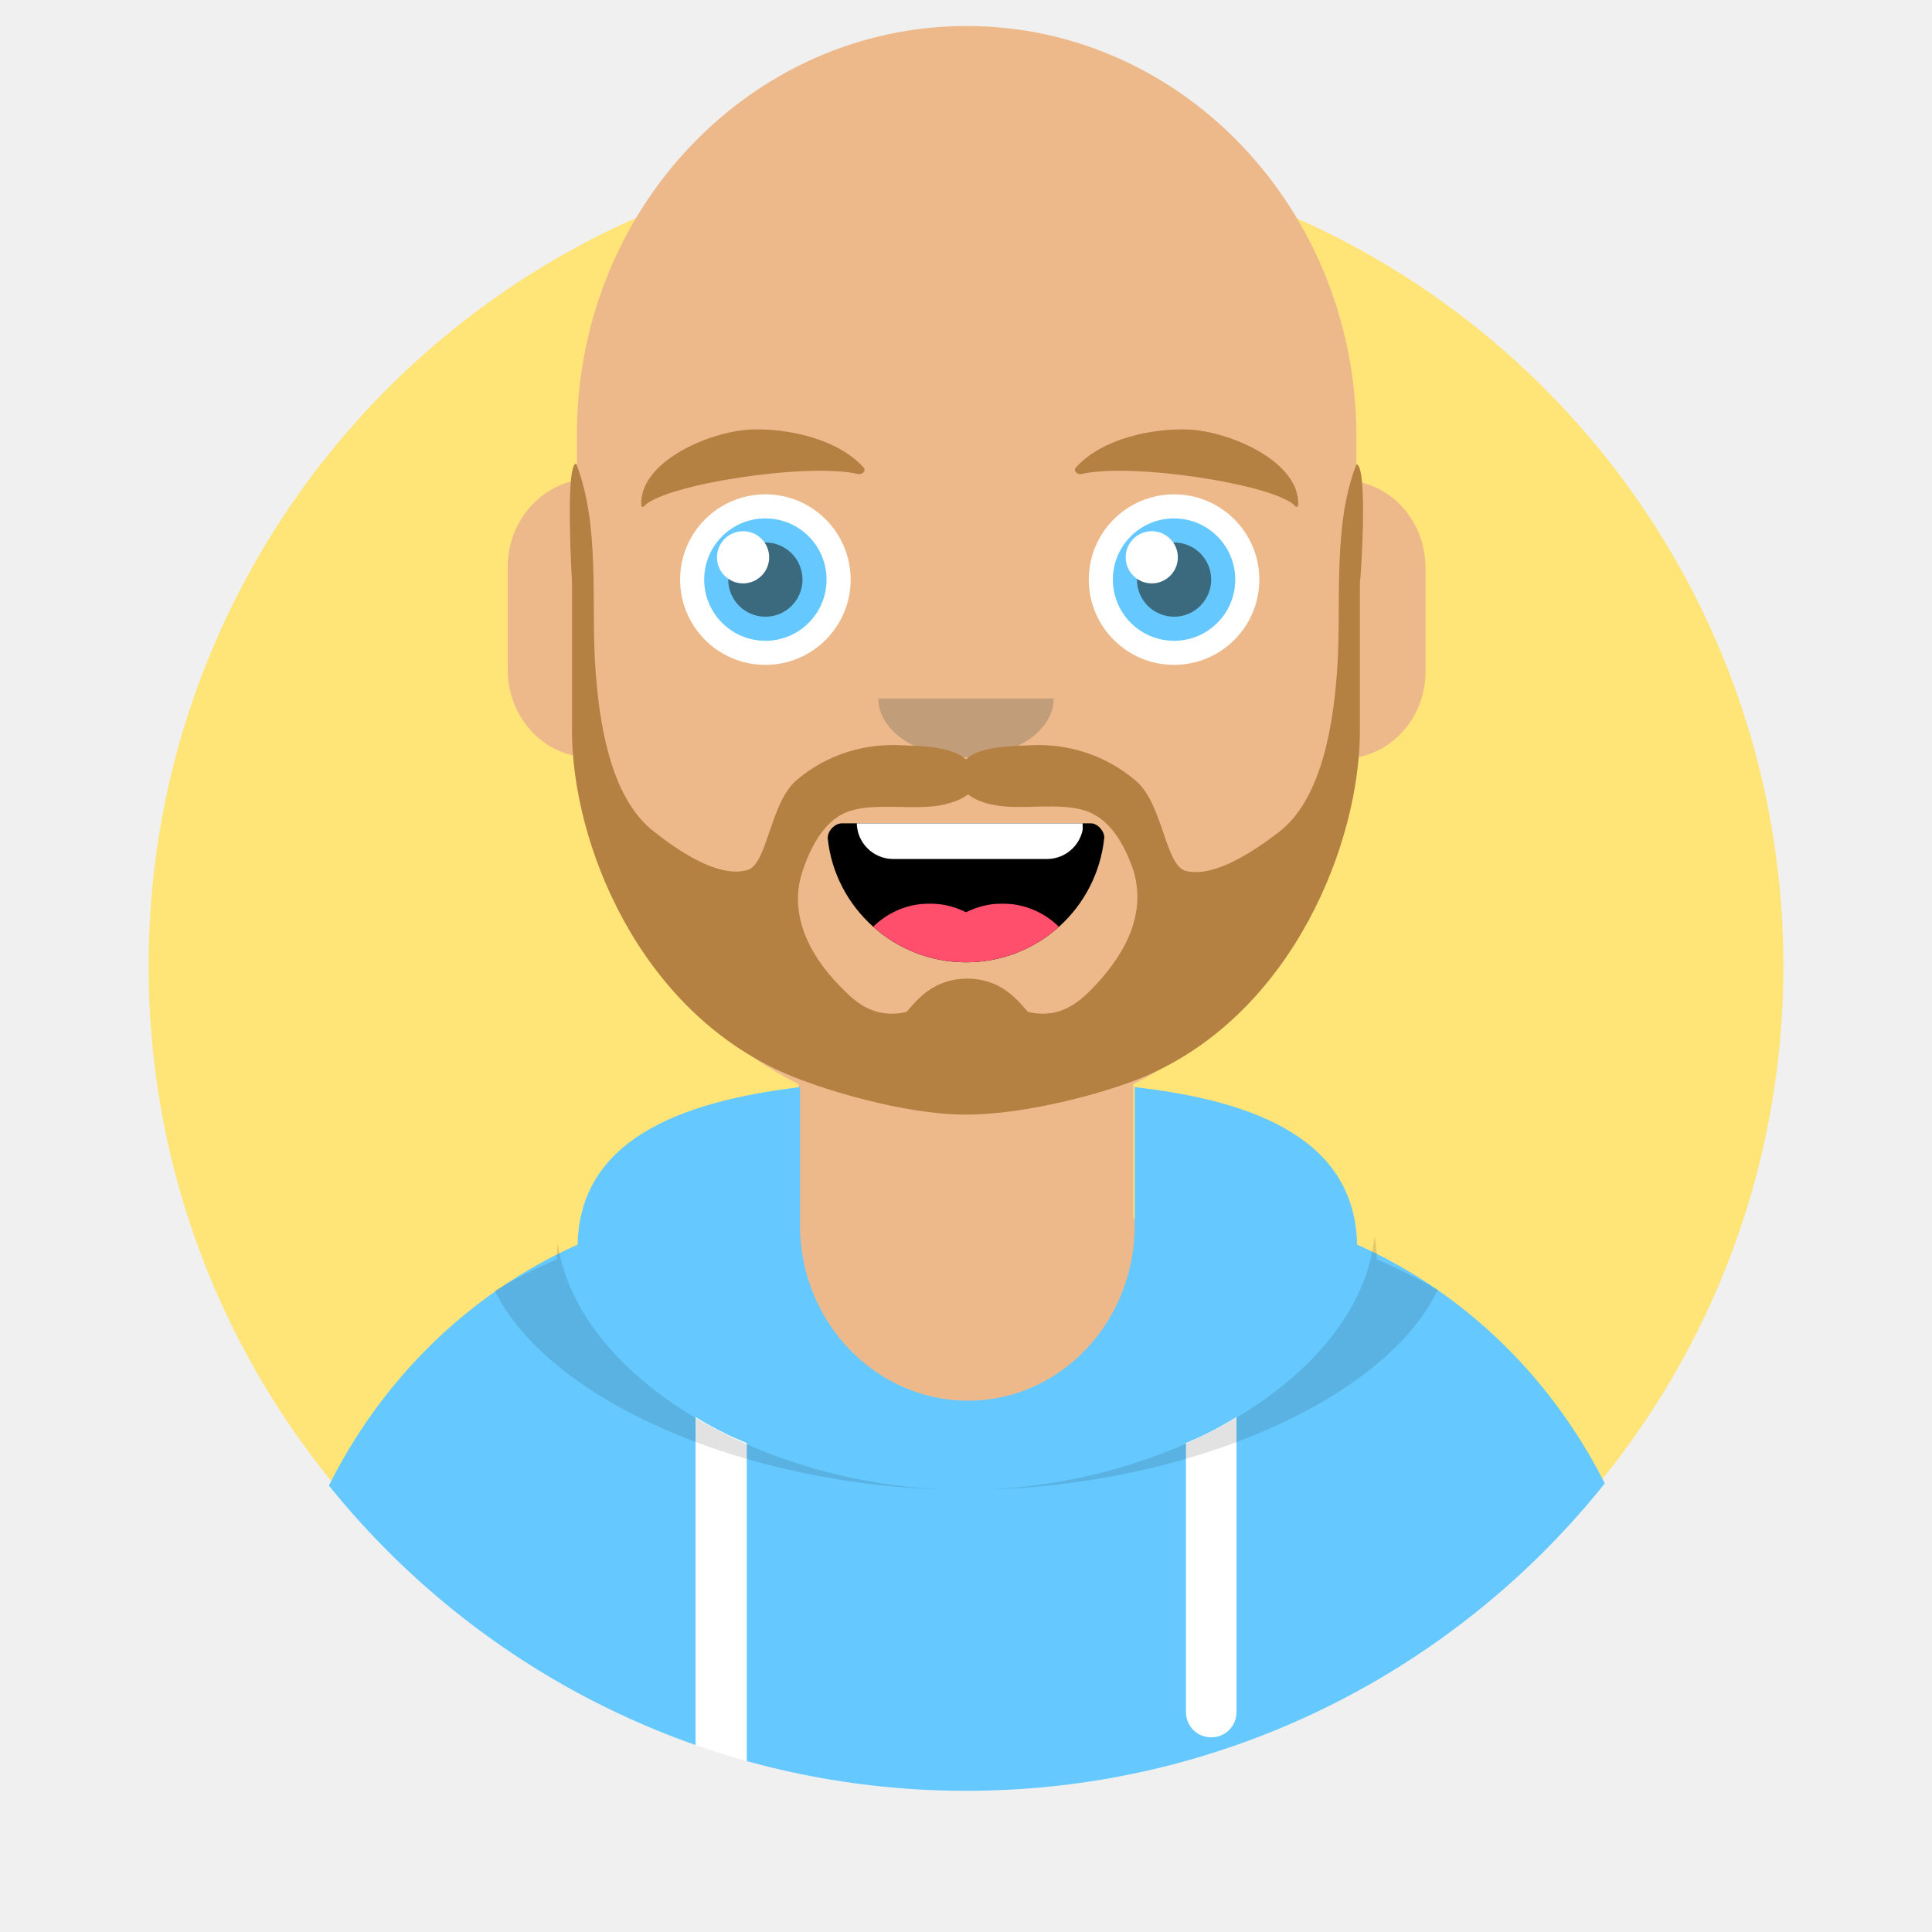
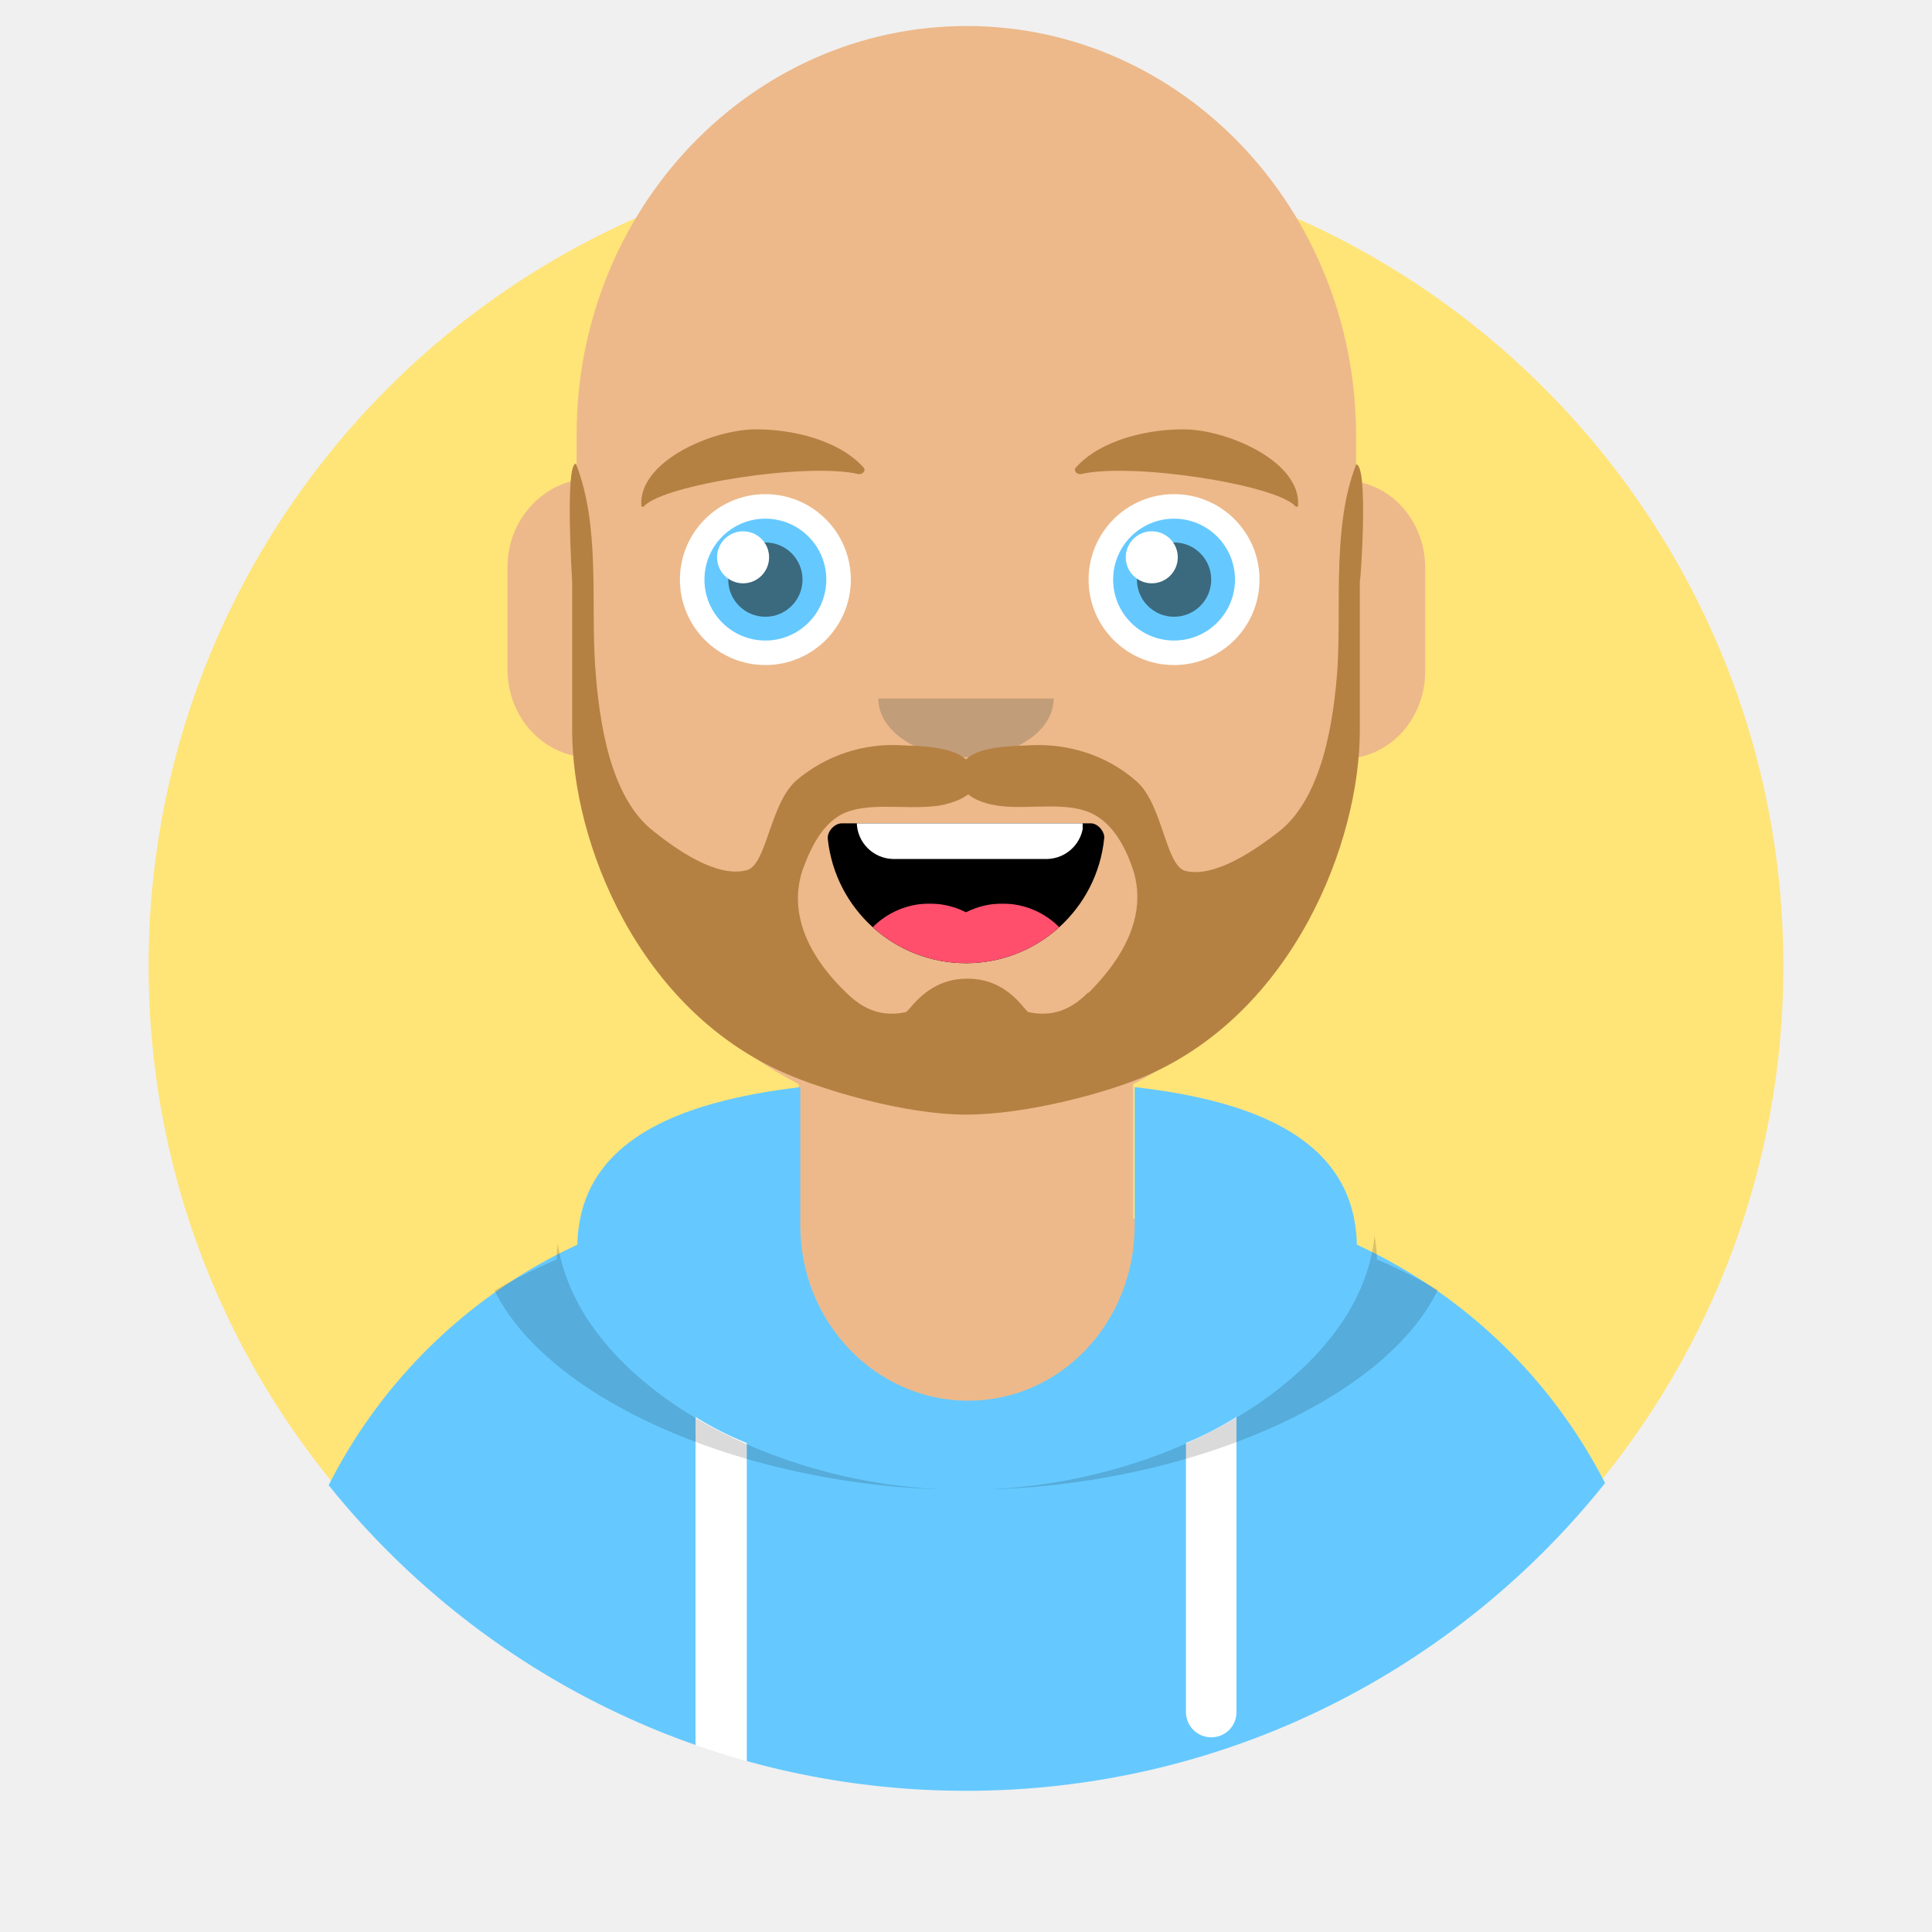
- <svg xmlns="http://www.w3.org/2000/svg" xmlns:xlink="http://www.w3.org/1999/xlink" version="1.1" viewBox="0 0 260 260" xml:space="preserve">
+ <svg xmlns="http://www.w3.org/2000/svg" xmlns:xlink="http://www.w3.org/1999/xlink" viewBox="0 0 260 260">
  <defs>
-     <g id="eye">
-       <circle fill="white" cx="0" cy="0" r="11.475" />
-       <circle fill="#65C9FF" cx="0" cy="0" r="8.235" />
-       <circle fill="#3B697E" cx="0" cy="0" r="4.995" />
-       <circle fill="white" cx="-3" cy="-3" r="3.51" />
+     <g id="g">
+       <circle fill="#fff" r="11.5" />
+       <circle fill="#65C9FF" r="8.2" />
+       <circle fill="#3B697E" r="5" />
+       <circle fill="#fff" cx="-3" cy="-3" r="3.5" />
    </g>
  </defs>
-   <mask id="m0" fill="white">
+   <mask id="a" fill="#fff">
    <circle cx="120" cy="120" r="110" transform="translate(10 10)" />
  </mask>
-   <mask id="m1" maskUnits="userSpaceOnUse" x="64.5" y="10" width="131" height="54.4">
-     <path fill="#65C9FF" d="M106.4,12.3c-17.6,2-31.2,7.4-31.5,21.2c-25.5,10.8-43.3,36-43.3,65.3v8.9h197v-8.9   c0-29.4-17.9-54.6-43.3-65.3c-0.3-13.9-13.9-19.3-31.5-21.2v18.6c0,13.1-10.6,23.6-23.6,23.6S106.4,42,106.4,28.9   C106.4,28.9,106.4,10.3,106.4,10.3z" />
+   <mask id="d" maskUnits="userSpaceOnUse" x="64.5" y="10" width="131" height="54.4">
+     <path fill="#65C9FF" d="M106.4 12.3c-17.6 2-31.2 7.4-31.5 21.2a71 71 0 0 0-43.3 65.3v8.9h197v-8.9a70.9 70.9 0 0 0-43.3-65.3c-.3-13.9-13.9-19.3-31.5-21.2v18.6c0 13.1-10.6 23.6-23.6 23.6S106.4 42 106.4 28.9V10.3z" />
  </mask>
-   <mask id="m2" fill="white">
+   <mask id="c" fill="#fff">
    <circle cx="120" cy="120" r="110" transform="translate(10 -125)" />
  </mask>
-   <mask id="m3" fill="white">
+   <mask id="b" fill="#fff">
    <circle cx="120" cy="120" r="110" />
  </mask>
-   <mask id="m4" maskUnits="userSpaceOnUse" x="37.2" y="-0.1" width="30.5" height="15.8">
-     <path fill="white" d="M33.4,12.9c1,9.3,9,16.6,18.6,16.6c9.7,0,17.6-7.3,18.6-16.7c0.1-0.8-0.8-2-1.8-2H35.3  C34.3,10.8,33.3,11.9,33.4,12.9z" />
+   <mask id="e" maskUnits="userSpaceOnUse" x="37.2" y="-.1" width="30.5" height="15.8">
+     <path fill="#fff" d="M33.4 12.9a18.7 18.7 0 0 0 37.2-.1c.1-.8-.8-2-1.8-2H35.3c-1 0-2 1.1-1.9 2.1z" />
  </mask>
-   <mask id="m5" maskUnits="userSpaceOnUse" x="36.2" y="21.6" width="31.5" height="21.7">
-     <path fill="white" d="M33.4,12.9c1,9.3,9,16.6,18.6,16.6c9.7,0,17.6-7.3,18.6-16.7c0.1-0.8-0.8-2-1.8-2H35.3  C34.3,10.8,33.3,11.9,33.4,12.9z" />
+   <mask id="f" maskUnits="userSpaceOnUse" x="36.2" y="21.6" width="31.5" height="21.7">
+     <path fill="#fff" d="M33.4 12.9a18.7 18.7 0 0 0 37.2-.1c.1-.8-.8-2-1.8-2H35.3c-1 0-2 1.1-1.9 2.1z" />
  </mask>
-   <rect fill="#FFE478" width="260" height="260" mask="url(#m0)" />
-   <g transform="translate(0 -34)">
-     <g id="skin" transform="translate(5 12)" mask="url(#m3)">
-       <path fill="#EDB98A" d="M147.511,167.9 V186 h3.706 c37.247,0 67.367,31.7 67.367,70.9 v8.9 h-187.183 v-8.9 c0,-39.2 30.12,-70.9 67.367,-70.9 h3.706 v-18.1 c-16.153,-8.1 -27.745,-24.5 -29.645,-44.1 C67.506,123 63.326,118.1 63.325,112.1 V98.3 c0,-5.9 4.086,-10.7 9.311,-11.7 v-6.1 C72.637,50.1 96.106,25.5 125.087,25.5 s52.449,24.7 52.449,55.2 v6.1 c5.321,0.9 9.312,5.8 9.312,11.7 v13.8 c0,6 -4.181,10.9 -9.597,11.7 C175.256,143.3 163.663,159.8 147.511,167.9 L147.511,167.9 z" />
-     </g>
-     <g id="hoodie" transform="translate(0 170)" mask="url(#m2)">
-       <path fill="#65C9FF" transform="translate(5 -160)" d="M102.663,170.3 c-16.723,2 -29.645,7.4 -29.93,21.2 c-24.229,10.8 -41.142,36 -41.142,65.3 v8.9 h187.183 v-8.9 c0,-29.4 -17.008,-54.6 -41.142,-65.3 c-0.285,-13.9 -13.207,-19.3 -29.93,-21.2 v18.6 c0,13.1 -10.072,23.6 -22.424,23.6 S102.663,202 102.663,188.9 C102.663,188.9 102.663,170.3 102.663,170.3 z" />
-       <path fill="white" d="M100.5,58.2v47.5h-6.9V54.7C95.7,56,98,57.2,100.5,58.2L100.5,58.2z M166.4,54.7v39.7c0,1.9-1.5,3.4-3.4,3.4   c-1.9,0-3.4-1.5-3.4-3.4V58.2C162,57.2,164.3,56,166.4,54.7L166.4,54.7z" />
-       <path mask="url(#m1)" fill-opacity="0.16" d="M89.6,10c-14.8,2.8-25.1,8.4-25.1,19.3c0,19.4,32.5,35.2,65.5,35.2s65.5-15.7,65.5-35.2   c0-10.9-10.3-16.5-25.1-19.3c8.9,3.3,14.7,8.8,14.7,18.1c0,20.1-27.4,36.4-55.2,36.4S74.8,48.1,74.8,28   C74.8,18.8,80.6,13.3,89.6,10L89.6,10z" />
-     </g>
-     <g transform="translate(76 82)">
-       <g id="mouth" transform="translate(2 52)">
-         <path d="M33.4,12.9c1,9.3,9,16.6,18.6,16.6c9.7,0,17.6-7.3,18.6-16.7c0.1-0.8-0.8-2-1.8-2H35.3C34.3,10.8,33.3,11.9,33.4,12.9z" />
-         <path mask="url(#m4)" fill="white" d="M42.2-0.1h20.7c2.7,0,4.9,2.2,4.9,4.9v5.9c0,2.7-2.2,4.9-4.9,4.9H42.2c-2.7,0-4.9-2.2-4.9-4.9V4.9    C37.2,2.1,39.4-0.1,42.2-0.1z" />
-         <g name="tongue" mask="url(#m5)">
-           <g transform="translate(38 24)">
-             <circle fill="#FF4F6D" cx="9.1" cy="8.4" r="10.8" />
-             <circle fill="#FF4F6D" cx="18.9" cy="8.4" r="10.8" />
-           </g>
-         </g>
-       </g>
-       <path id="nose" fill="#C29D79" d="M14.2,6c0,4.4,5.3,7.9,11.8,7.9S37.8,10.4,37.8,6" transform="translate(28 40)" />
-       <g id="eyes" transform="translate(27 30)">
-         <use xlink:href="#eye" />
-         <use xlink:href="#eye" transform="translate(55 0)" />
-       </g>
-       <g id="eyebrows">
-         <path fill="#B58143" d="M25,9.8c-5.7,0.3-15,4.4-14.7,10.2c0,0.2,0.3,0.3,0.4,0.1c2.7-2.9,22-5.9,28.8-4.3c0.6,0.1,1.1-0.5,0.7-0.9    C36.8,11.1,30.1,9.6,25,9.8" />
-         <path fill="#B58143" d="M84,9.8c5.7,0.3,15,4.4,14.7,10.2c0,0.2-0.3,0.3-0.4,0.1c-2.7-2.9-22-5.9-28.8-4.3c-0.6,0.1-1.1-0.5-0.7-0.9    C72.2,11.1,78.9,9.6,84,9.8" />
-       </g>
-     </g>
-     <g id="beard" transform="translate(5 10)">
-       <path fill="#B58143" d="M141.43,157.6 c-2.375,2.3 -4.846,3.3 -7.981,2.6 c-0.57,-0.1 -2.755,-4.5 -8.266,-4.5 c-5.511,0 -7.696,4.3 -8.266,4.5 c-3.136,0.7 -5.701,-0.3 -7.981,-2.6 c-4.466,-4.2 -8.076,-10.1 -5.891,-16.5 c1.14,-3.3 3.041,-7 6.461,-8 c3.611,-1.1 8.742,0 12.447,-0.8 c1.235,-0.3 2.47,-0.7 3.326,-1.4 c0.855,0.7 2.185,1.2 3.326,1.4 c3.706,0.8 8.742,-0.4 12.447,0.8 c3.421,1.1 5.321,4.7 6.461,8 C149.506,147.5 145.8,153.3 141.43,157.6 M177.536,86.5 c-3.231,8.3 -1.995,18.6 -2.565,27.3 c-0.475,7.1 -1.9,17.6 -7.886,22.2 c-3.041,2.3 -8.552,6.2 -12.542,5.2 c-2.755,-0.8 -3.041,-9 -6.651,-12.1 c-4.086,-3.5 -9.217,-5.1 -14.348,-4.8 c-2.185,0.1 -6.746,0.1 -8.552,1.9 c-1.9,-1.8 -6.366,-1.8 -8.552,-1.9 C111.404,124 106.273,125.5 102.188,129 c-3.611,3.1 -3.896,11.4 -6.651,12.1 c-3.991,1.1 -9.502,-2.8 -12.542,-5.2 c-5.986,-4.6 -7.411,-15.1 -7.886,-22.2 c-0.57,-8.7 0.665,-19 -2.565,-27.3 c-1.52,0 -0.57,15.9 -0.57,15.9 v20 c0,15.1 8.932,37.6 28.79,46.2 c4.846,2.1 15.868,5.5 24.229,5.5 s19.383,-3.1 24.229,-5.2 c19.859,-8.6 28.79,-31.5 28.79,-46.5 v-20 C178.106,102.4 179.151,86.5 177.536,86.5" />
+   <path fill="#FFE478" mask="url(#a)" d="M0 0h260v260H0z" />
+   <g transform="translate(5 -22)" mask="url(#b)">
+     <path fill="#EDB98A" d="M147.5 167.9V186h3.7c37.3 0 67.4 31.7 67.4 70.9v8.9H31.4v-8.9c0-39.2 30.1-70.9 67.4-70.9h3.7v-18.1a55 55 0 0 1-29.7-44.1c-5.3-.8-9.5-5.7-9.5-11.7V98.3c0-5.9 4.1-10.7 9.3-11.7v-6.1c0-30.4 23.5-55 52.5-55s52.4 24.7 52.4 55.2v6.1c5.4.9 9.3 5.8 9.3 11.7v13.8c0 6-4.1 10.9-9.5 11.7a55.4 55.4 0 0 1-29.8 43.9z" />
+   </g>
+   <g transform="translate(0 136)" mask="url(#c)">
+     <path fill="#65C9FF" d="M107.7 10.3c-16.8 2-29.7 7.4-30 21.2a71 71 0 0 0-41.1 65.3v8.9h187.2v-8.9a71 71 0 0 0-41.2-65.3c-.3-13.9-13.2-19.3-29.9-21.2v18.6c0 13.1-10 23.6-22.4 23.6S107.7 42 107.7 28.9V10.3z" />
+     <path fill="#fff" d="M100.5 58.2v47.5h-6.9v-51c2.1 1.3 4.4 2.5 6.9 3.5zm65.9-3.5v39.7c0 1.9-1.5 3.4-3.4 3.4a3.4 3.4 0 0 1-3.4-3.4V58.2c2.4-1 4.7-2.2 6.8-3.5z" />
+     <path mask="url(#d)" fill-opacity=".2" d="M89.6 10c-14.8 2.8-25.1 8.4-25.1 19.3 0 19.4 32.5 35.2 65.5 35.2s65.5-15.7 65.5-35.2c0-10.9-10.3-16.5-25.1-19.3 8.9 3.3 14.7 8.8 14.7 18.1 0 20.1-27.4 36.4-55.2 36.4S74.8 48.1 74.8 28c0-9.2 5.8-14.7 14.8-18z" />
+   </g>
+   <path d="M111.4 112.9a18.7 18.7 0 0 0 37.2-.1c.1-.8-.8-2-1.8-2h-33.5c-1 0-2 1.1-1.9 2.1z" />
+   <path mask="url(#e)" fill="#fff" d="M42.2-.1h20.7a5 5 0 0 1 4.9 4.9v5.9a5 5 0 0 1-4.9 4.9H42.2a5 5 0 0 1-4.9-4.9V4.9c-.1-2.8 2.1-5 4.9-5z" transform="translate(78 100)" />
+   <g mask="url(#f)" transform="translate(78 100)">
+     <g transform="translate(38 24)" fill="#FF4F6D">
+       <circle cx="9.1" cy="8.4" r="10.8" />
+       <circle cx="18.9" cy="8.4" r="10.8" />
    </g>
  </g>
+   <path fill="#C29D79" d="M118.2 94c0 4.4 5.3 7.9 11.8 7.9s11.8-3.5 11.8-7.9" />
+   <g transform="translate(103 78)">
+     <use xlink:href="#g" />
+     <use xlink:href="#g" transform="translate(55)" />
+   </g>
+   <g fill="#B58143">
+     <path d="M101 57.8c-5.7.3-15 4.4-14.7 10.2 0 .2.3.3.4.1 2.7-2.9 22-5.9 28.8-4.3.6.1 1.1-.5.7-.9-3.4-3.8-10.1-5.3-15.2-5.1M160 57.8c5.7.3 15 4.4 14.7 10.2 0 .2-.3.3-.4.1-2.7-2.9-22-5.9-28.8-4.3-.6.1-1.1-.5-.7-.9 3.4-3.8 10.1-5.3 15.2-5.1" />
+   </g>
+   <g>
+     <path fill="#B58143" d="M146.4 133.6c-2.3 2.3-4.8 3.3-8 2.6-.5-.1-2.7-4.5-8.2-4.5-5.5 0-7.7 4.3-8.3 4.5-3.1.7-5.7-.3-8-2.6-4.4-4.2-8-10.1-5.9-16.5 1.2-3.3 3-7 6.5-8 3.6-1.1 8.7 0 12.5-.8 1.2-.3 2.4-.7 3.3-1.4.8.7 2.2 1.2 3.3 1.4 3.7.8 8.7-.4 12.4.8 3.5 1.1 5.4 4.7 6.5 8 2 6.4-1.7 12.2-6 16.5m36-71.1c-3.2 8.3-2 18.6-2.5 27.3-.5 7.1-2 17.6-8 22.2-3 2.3-8.5 6.2-12.5 5.2-2.7-.8-3-9-6.6-12.1-4-3.5-9.2-5.1-14.4-4.8-2.1.1-6.7.1-8.5 1.9-2-1.8-6.4-1.8-8.6-1.9a20 20 0 0 0-14.2 4.7c-3.6 3.1-4 11.4-6.7 12.1-4 1.1-9.5-2.8-12.5-5.2-6-4.6-7.4-15.1-7.9-22.2-.6-8.7.7-19-2.6-27.3-1.5 0-.5 15.9-.5 15.9v20c0 15.1 8.9 37.6 28.8 46.2 4.8 2.1 15.8 5.5 24.2 5.5s19.4-3.1 24.2-5.2c19.9-8.6 28.8-31.5 28.8-46.5v-20c.1.1 1.2-15.8-.5-15.8" />
+   </g>
</svg>
